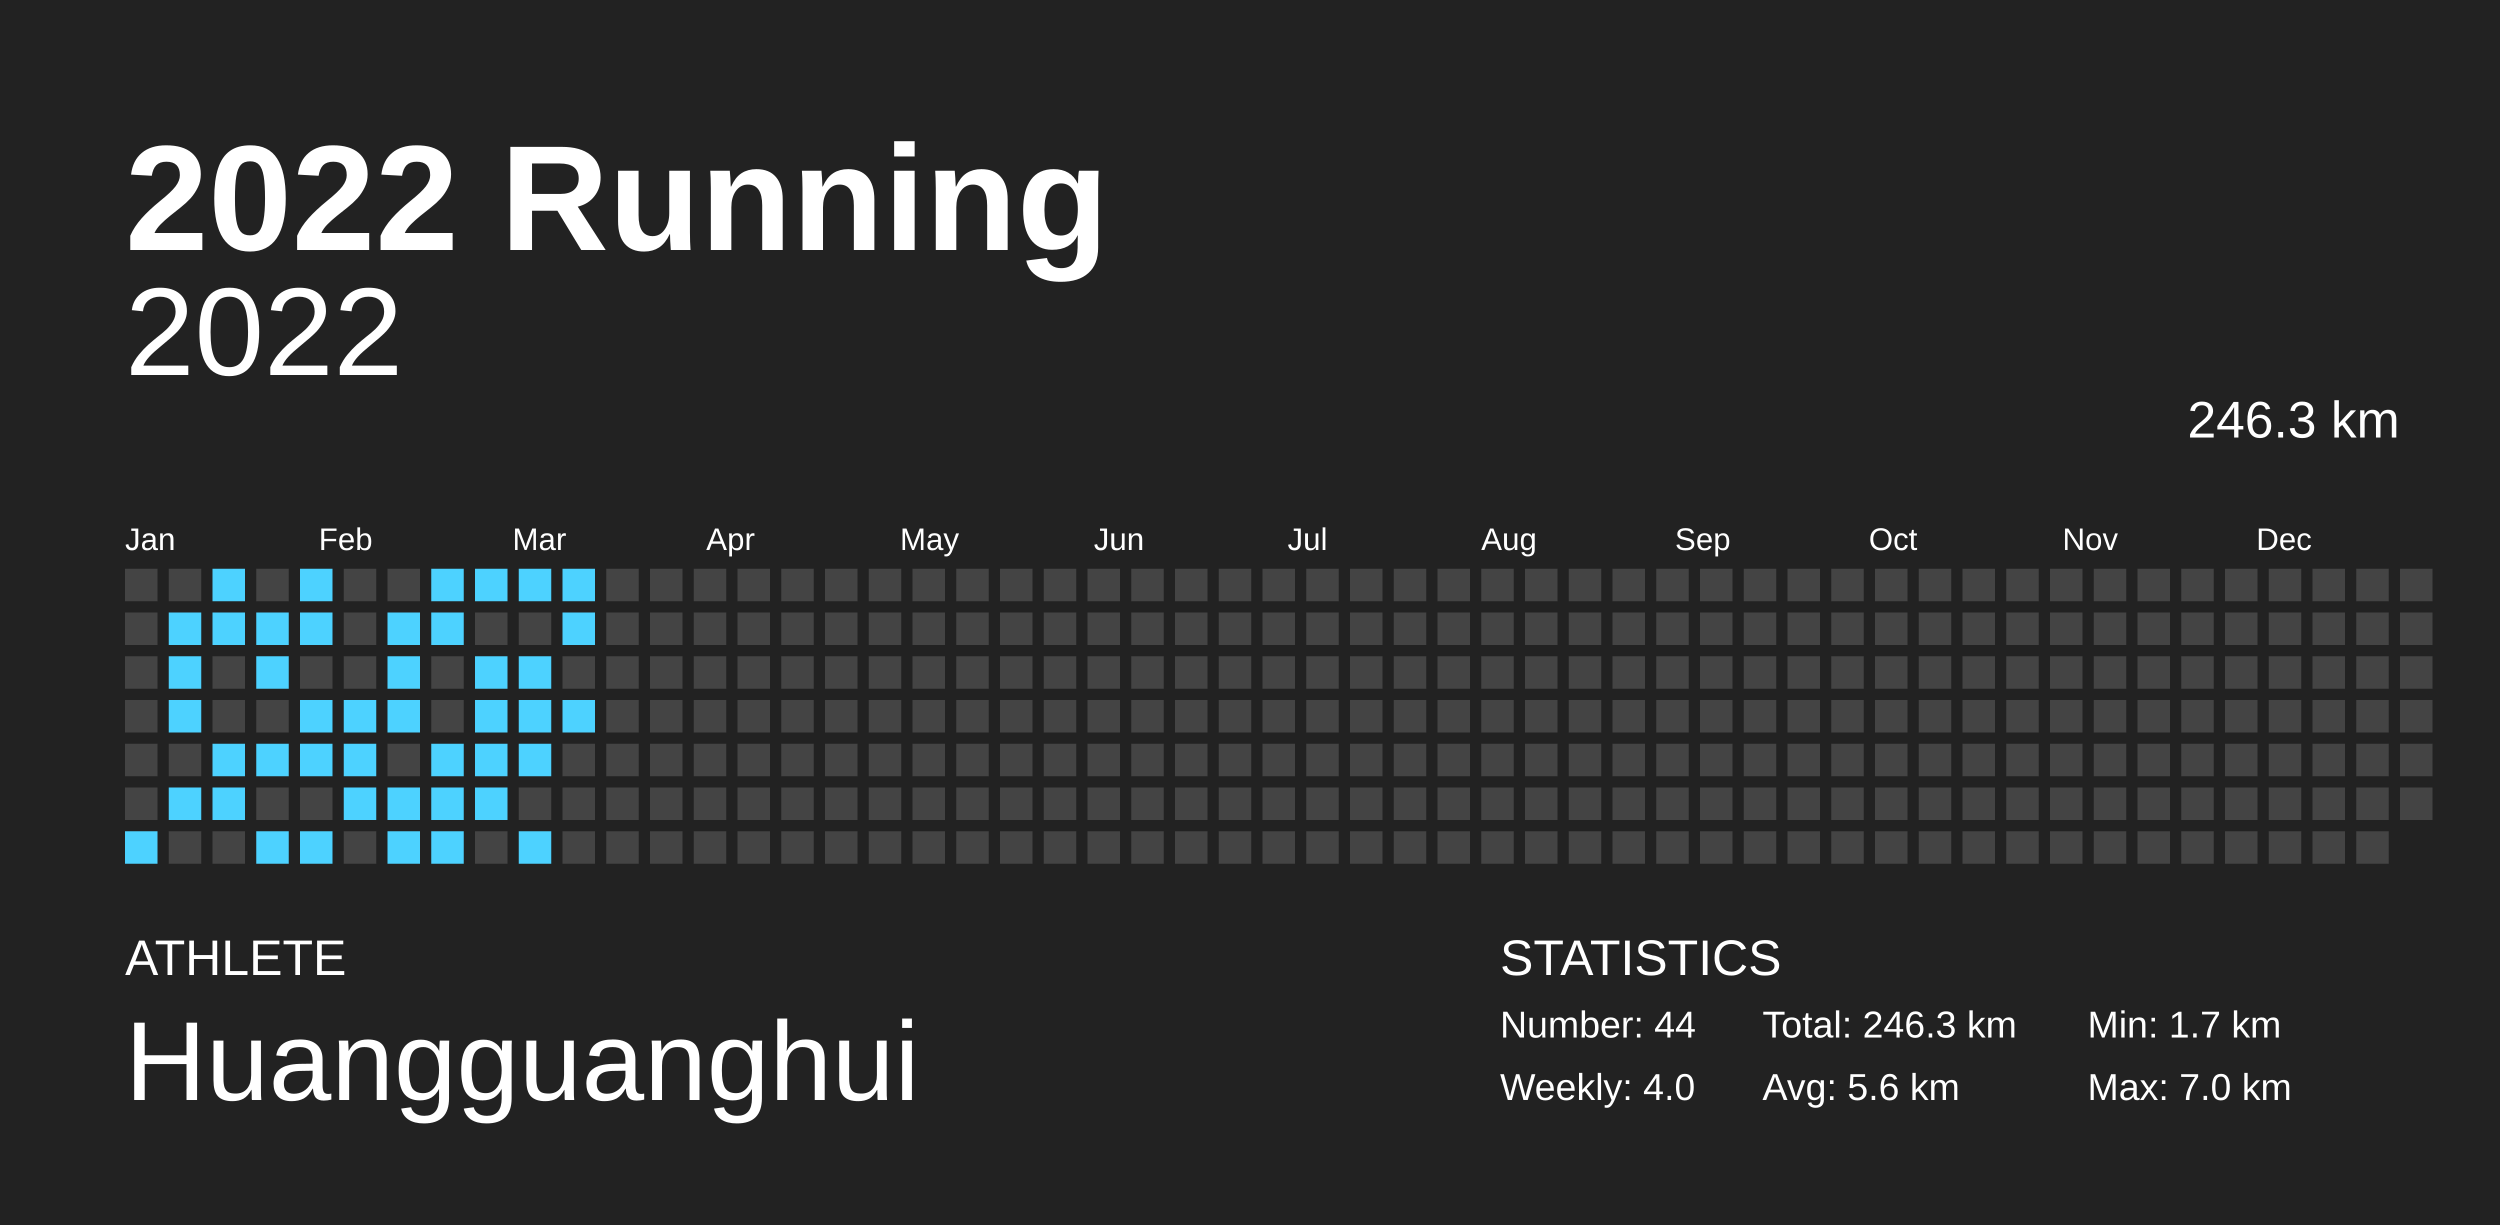
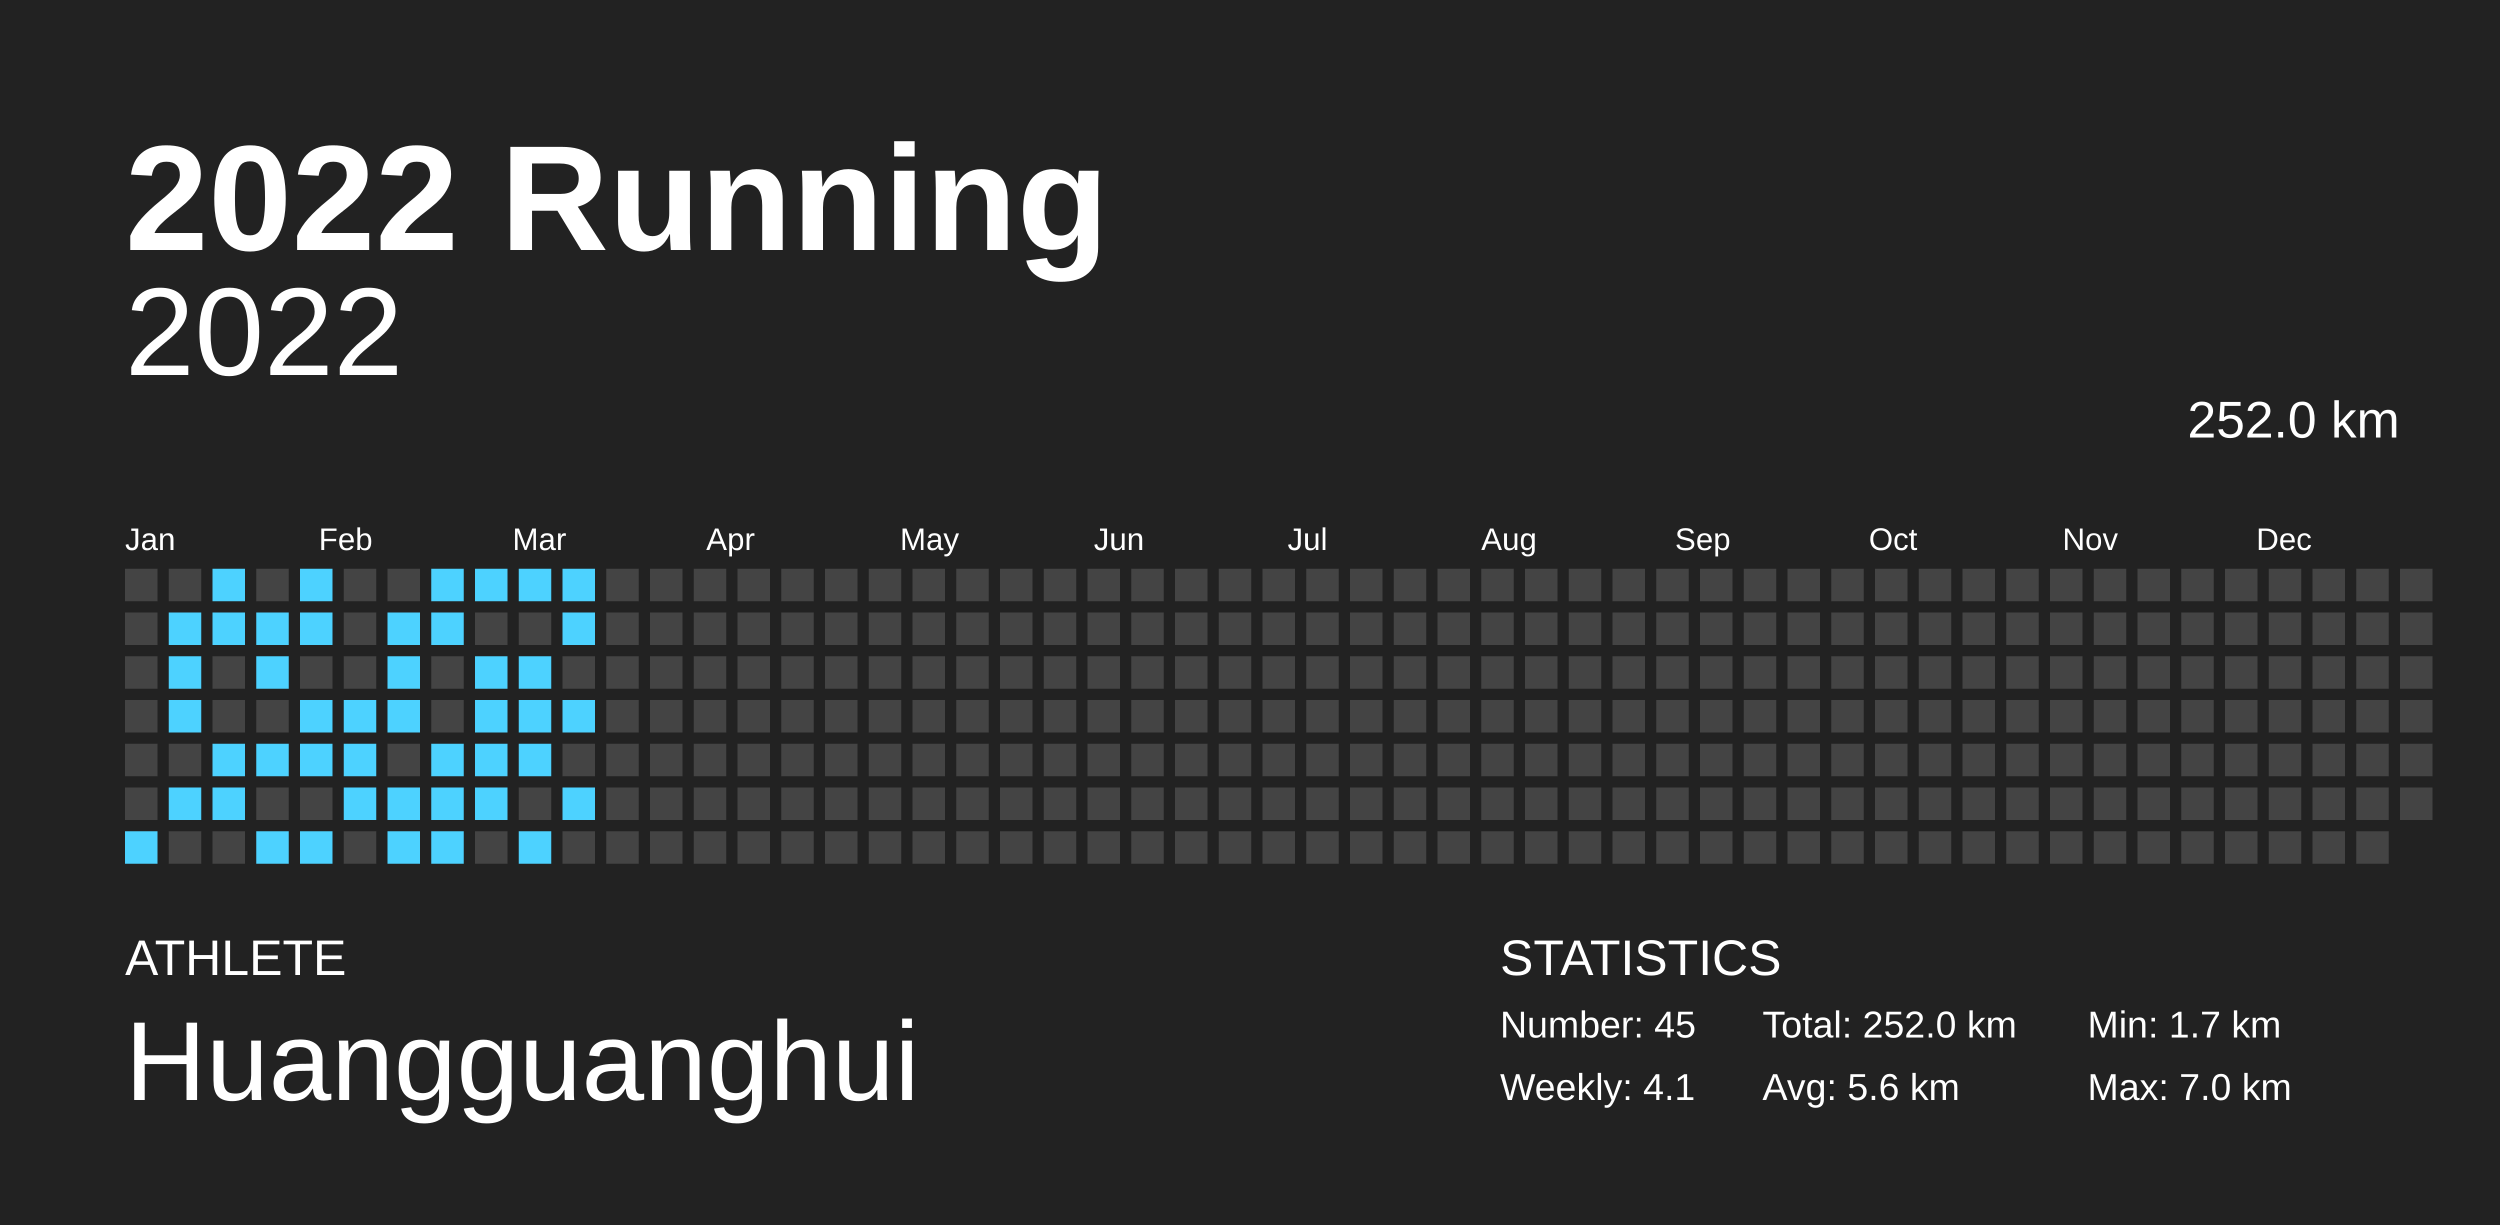
<svg xmlns="http://www.w3.org/2000/svg" baseProfile="full" height="98mm" version="1.1" viewBox="0,0,200,98" width="200mm">
  <defs />
  <rect fill="#222222" height="98" width="200" x="0" y="0" />
  <text fill="#FFFFFF" style="font-size:12px; font-family:Arial; font-weight:bold;" x="10" y="20">2022 Running</text>
  <text fill="#FFFFFF" style="font-size:4px; font-family:Arial" x="10" y="78">ATHLETE</text>
  <text fill="#FFFFFF" style="font-size:9px; font-family:Arial" x="10" y="88">Huangguanghui</text>
  <text fill="#FFFFFF" style="font-size:4px; font-family:Arial" x="120" y="78">STATISTICS</text>
-   <text fill="#FFFFFF" style="font-size:3px; font-family:Arial" x="120" y="83">Number: 44</text>
-   <text fill="#FFFFFF" style="font-size:3px; font-family:Arial" x="120" y="88">Weekly: 4.0</text>
-   <text fill="#FFFFFF" style="font-size:3px; font-family:Arial" x="141" y="83">Total: 246.3 km</text>
+   <text fill="#FFFFFF" style="font-size:3px; font-family:Arial" x="120" y="83">Number: 45</text>
+   <text fill="#FFFFFF" style="font-size:3px; font-family:Arial" x="120" y="88">Weekly: 4.1</text>
+   <text fill="#FFFFFF" style="font-size:3px; font-family:Arial" x="141" y="83">Total: 252.0 km</text>
  <text fill="#FFFFFF" style="font-size:3px; font-family:Arial" x="141" y="88">Avg: 5.6 km</text>
  <text fill="#FFFFFF" style="font-size:3px; font-family:Arial" x="167" y="83">Min: 1.7 km</text>
  <text fill="#FFFFFF" style="font-size:3px; font-family:Arial" x="167" y="88">Max: 7.0 km</text>
  <text alignment-baseline="hanging" fill="#FFFFFF" style="font-size:10.0px; font-family:Arial;" x="10" y="30">2022</text>
-   <text alignment-baseline="hanging" fill="#FFFFFF" style="font-size:4.125px; font-family:Arial;" x="175" y="35">246.3 km</text>
+   <text alignment-baseline="hanging" fill="#FFFFFF" style="font-size:4.125px; font-family:Arial;" x="175" y="35">252.0 km</text>
  <text fill="#FFFFFF" style="font-size:2.5px; font-family:Arial" x="10.0" y="44">Jan</text>
  <text fill="#FFFFFF" style="font-size:2.5px; font-family:Arial" x="25.5" y="44">Feb</text>
  <text fill="#FFFFFF" style="font-size:2.5px; font-family:Arial" x="41.0" y="44">Mar</text>
  <text fill="#FFFFFF" style="font-size:2.5px; font-family:Arial" x="56.5" y="44">Apr</text>
  <text fill="#FFFFFF" style="font-size:2.5px; font-family:Arial" x="72.0" y="44">May</text>
  <text fill="#FFFFFF" style="font-size:2.5px; font-family:Arial" x="87.5" y="44">Jun</text>
  <text fill="#FFFFFF" style="font-size:2.5px; font-family:Arial" x="103.0" y="44">Jul</text>
  <text fill="#FFFFFF" style="font-size:2.5px; font-family:Arial" x="118.5" y="44">Aug</text>
  <text fill="#FFFFFF" style="font-size:2.5px; font-family:Arial" x="134.0" y="44">Sep</text>
  <text fill="#FFFFFF" style="font-size:2.5px; font-family:Arial" x="149.5" y="44">Oct</text>
  <text fill="#FFFFFF" style="font-size:2.5px; font-family:Arial" x="165.0" y="44">Nov</text>
  <text fill="#FFFFFF" style="font-size:2.5px; font-family:Arial" x="180.5" y="44">Dec</text>
  <rect fill="#444444" height="2.6" width="2.6" x="10.0" y="45.5" />
  <rect fill="#444444" height="2.6" width="2.6" x="10.0" y="49.0" />
  <rect fill="#444444" height="2.6" width="2.6" x="10.0" y="52.5" />
  <rect fill="#444444" height="2.6" width="2.6" x="10.0" y="56.0" />
  <rect fill="#444444" height="2.6" width="2.6" x="10.0" y="59.5" />
  <rect fill="#444444" height="2.6" width="2.6" x="10.0" y="63.0" />
  <rect fill="#4dd2ff" height="2.6" width="2.6" x="10.0" y="66.5" />
  <rect fill="#444444" height="2.6" width="2.6" x="13.5" y="45.5" />
  <rect fill="#4dd2ff" height="2.6" width="2.6" x="13.5" y="49.0" />
  <rect fill="#4dd2ff" height="2.6" width="2.6" x="13.5" y="52.5" />
  <rect fill="#4dd2ff" height="2.6" width="2.6" x="13.5" y="56.0" />
  <rect fill="#444444" height="2.6" width="2.6" x="13.5" y="59.5" />
  <rect fill="#4dd2ff" height="2.6" width="2.6" x="13.5" y="63.0" />
  <rect fill="#444444" height="2.6" width="2.6" x="13.5" y="66.5" />
  <rect fill="#4dd2ff" height="2.6" width="2.6" x="17.0" y="45.5" />
  <rect fill="#4dd2ff" height="2.6" width="2.6" x="17.0" y="49.0" />
  <rect fill="#444444" height="2.6" width="2.6" x="17.0" y="52.5" />
  <rect fill="#444444" height="2.6" width="2.6" x="17.0" y="56.0" />
  <rect fill="#4dd2ff" height="2.6" width="2.6" x="17.0" y="59.5" />
  <rect fill="#4dd2ff" height="2.6" width="2.6" x="17.0" y="63.0" />
  <rect fill="#444444" height="2.6" width="2.6" x="17.0" y="66.5" />
  <rect fill="#444444" height="2.6" width="2.6" x="20.5" y="45.5" />
  <rect fill="#4dd2ff" height="2.6" width="2.6" x="20.5" y="49.0" />
  <rect fill="#4dd2ff" height="2.6" width="2.6" x="20.5" y="52.5" />
  <rect fill="#444444" height="2.6" width="2.6" x="20.5" y="56.0" />
  <rect fill="#4dd2ff" height="2.6" width="2.6" x="20.5" y="59.5" />
  <rect fill="#444444" height="2.6" width="2.6" x="20.5" y="63.0" />
  <rect fill="#4dd2ff" height="2.6" width="2.6" x="20.5" y="66.5" />
  <rect fill="#4dd2ff" height="2.6" width="2.6" x="24.0" y="45.5" />
  <rect fill="#4dd2ff" height="2.6" width="2.6" x="24.0" y="49.0" />
  <rect fill="#444444" height="2.6" width="2.6" x="24.0" y="52.5" />
  <rect fill="#4dd2ff" height="2.6" width="2.6" x="24.0" y="56.0" />
  <rect fill="#4dd2ff" height="2.6" width="2.6" x="24.0" y="59.5" />
  <rect fill="#444444" height="2.6" width="2.6" x="24.0" y="63.0" />
  <rect fill="#4dd2ff" height="2.6" width="2.6" x="24.0" y="66.5" />
  <rect fill="#444444" height="2.6" width="2.6" x="27.5" y="45.5" />
  <rect fill="#444444" height="2.6" width="2.6" x="27.5" y="49.0" />
  <rect fill="#444444" height="2.6" width="2.6" x="27.5" y="52.5" />
  <rect fill="#4dd2ff" height="2.6" width="2.6" x="27.5" y="56.0" />
  <rect fill="#4dd2ff" height="2.6" width="2.6" x="27.5" y="59.5" />
  <rect fill="#4dd2ff" height="2.6" width="2.6" x="27.5" y="63.0" />
  <rect fill="#444444" height="2.6" width="2.6" x="27.5" y="66.5" />
  <rect fill="#444444" height="2.6" width="2.6" x="31.0" y="45.5" />
  <rect fill="#4dd2ff" height="2.6" width="2.6" x="31.0" y="49.0" />
  <rect fill="#4dd2ff" height="2.6" width="2.6" x="31.0" y="52.5" />
  <rect fill="#4dd2ff" height="2.6" width="2.6" x="31.0" y="56.0" />
  <rect fill="#444444" height="2.6" width="2.6" x="31.0" y="59.5" />
  <rect fill="#4dd2ff" height="2.6" width="2.6" x="31.0" y="63.0" />
  <rect fill="#4dd2ff" height="2.6" width="2.6" x="31.0" y="66.5" />
  <rect fill="#4dd2ff" height="2.6" width="2.6" x="34.5" y="45.5" />
  <rect fill="#4dd2ff" height="2.6" width="2.6" x="34.5" y="49.0" />
  <rect fill="#444444" height="2.6" width="2.6" x="34.5" y="52.5" />
  <rect fill="#444444" height="2.6" width="2.6" x="34.5" y="56.0" />
  <rect fill="#4dd2ff" height="2.6" width="2.6" x="34.5" y="59.5" />
  <rect fill="#4dd2ff" height="2.6" width="2.6" x="34.5" y="63.0" />
  <rect fill="#4dd2ff" height="2.6" width="2.6" x="34.5" y="66.5" />
  <rect fill="#4dd2ff" height="2.6" width="2.6" x="38.0" y="45.5" />
  <rect fill="#444444" height="2.6" width="2.6" x="38.0" y="49.0" />
  <rect fill="#4dd2ff" height="2.6" width="2.6" x="38.0" y="52.5" />
  <rect fill="#4dd2ff" height="2.6" width="2.6" x="38.0" y="56.0" />
  <rect fill="#4dd2ff" height="2.6" width="2.6" x="38.0" y="59.5" />
  <rect fill="#4dd2ff" height="2.6" width="2.6" x="38.0" y="63.0" />
  <rect fill="#444444" height="2.6" width="2.6" x="38.0" y="66.5" />
  <rect fill="#4dd2ff" height="2.6" width="2.6" x="41.5" y="45.5" />
  <rect fill="#444444" height="2.6" width="2.6" x="41.5" y="49.0" />
  <rect fill="#4dd2ff" height="2.6" width="2.6" x="41.5" y="52.5" />
  <rect fill="#4dd2ff" height="2.6" width="2.6" x="41.5" y="56.0" />
  <rect fill="#4dd2ff" height="2.6" width="2.6" x="41.5" y="59.5" />
  <rect fill="#444444" height="2.6" width="2.6" x="41.5" y="63.0" />
  <rect fill="#4dd2ff" height="2.6" width="2.6" x="41.5" y="66.5" />
  <rect fill="#4dd2ff" height="2.6" width="2.6" x="45.0" y="45.5" />
  <rect fill="#4dd2ff" height="2.6" width="2.6" x="45.0" y="49.0" />
  <rect fill="#444444" height="2.6" width="2.6" x="45.0" y="52.5" />
  <rect fill="#4dd2ff" height="2.6" width="2.6" x="45.0" y="56.0" />
  <rect fill="#444444" height="2.6" width="2.6" x="45.0" y="59.5" />
-   <rect fill="#444444" height="2.6" width="2.6" x="45.0" y="63.0" />
+   <rect fill="#4dd2ff" height="2.6" width="2.6" x="45.0" y="63.0" />
  <rect fill="#444444" height="2.6" width="2.6" x="45.0" y="66.5" />
  <rect fill="#444444" height="2.6" width="2.6" x="48.5" y="45.5" />
  <rect fill="#444444" height="2.6" width="2.6" x="48.5" y="49.0" />
  <rect fill="#444444" height="2.6" width="2.6" x="48.5" y="52.5" />
  <rect fill="#444444" height="2.6" width="2.6" x="48.5" y="56.0" />
  <rect fill="#444444" height="2.6" width="2.6" x="48.5" y="59.5" />
  <rect fill="#444444" height="2.6" width="2.6" x="48.5" y="63.0" />
  <rect fill="#444444" height="2.6" width="2.6" x="48.5" y="66.5" />
  <rect fill="#444444" height="2.6" width="2.6" x="52.0" y="45.5" />
  <rect fill="#444444" height="2.6" width="2.6" x="52.0" y="49.0" />
  <rect fill="#444444" height="2.6" width="2.6" x="52.0" y="52.5" />
  <rect fill="#444444" height="2.6" width="2.6" x="52.0" y="56.0" />
  <rect fill="#444444" height="2.6" width="2.6" x="52.0" y="59.5" />
  <rect fill="#444444" height="2.6" width="2.6" x="52.0" y="63.0" />
  <rect fill="#444444" height="2.6" width="2.6" x="52.0" y="66.5" />
  <rect fill="#444444" height="2.6" width="2.6" x="55.5" y="45.5" />
  <rect fill="#444444" height="2.6" width="2.6" x="55.5" y="49.0" />
  <rect fill="#444444" height="2.6" width="2.6" x="55.5" y="52.5" />
  <rect fill="#444444" height="2.6" width="2.6" x="55.5" y="56.0" />
  <rect fill="#444444" height="2.6" width="2.6" x="55.5" y="59.5" />
  <rect fill="#444444" height="2.6" width="2.6" x="55.5" y="63.0" />
  <rect fill="#444444" height="2.6" width="2.6" x="55.5" y="66.5" />
  <rect fill="#444444" height="2.6" width="2.6" x="59.0" y="45.5" />
  <rect fill="#444444" height="2.6" width="2.6" x="59.0" y="49.0" />
  <rect fill="#444444" height="2.6" width="2.6" x="59.0" y="52.5" />
  <rect fill="#444444" height="2.6" width="2.6" x="59.0" y="56.0" />
  <rect fill="#444444" height="2.6" width="2.6" x="59.0" y="59.5" />
  <rect fill="#444444" height="2.6" width="2.6" x="59.0" y="63.0" />
  <rect fill="#444444" height="2.6" width="2.6" x="59.0" y="66.5" />
  <rect fill="#444444" height="2.6" width="2.6" x="62.5" y="45.5" />
  <rect fill="#444444" height="2.6" width="2.6" x="62.5" y="49.0" />
  <rect fill="#444444" height="2.6" width="2.6" x="62.5" y="52.5" />
  <rect fill="#444444" height="2.6" width="2.6" x="62.5" y="56.0" />
  <rect fill="#444444" height="2.6" width="2.6" x="62.5" y="59.5" />
  <rect fill="#444444" height="2.6" width="2.6" x="62.5" y="63.0" />
  <rect fill="#444444" height="2.6" width="2.6" x="62.5" y="66.5" />
  <rect fill="#444444" height="2.6" width="2.6" x="66.0" y="45.5" />
  <rect fill="#444444" height="2.6" width="2.6" x="66.0" y="49.0" />
  <rect fill="#444444" height="2.6" width="2.6" x="66.0" y="52.5" />
  <rect fill="#444444" height="2.6" width="2.6" x="66.0" y="56.0" />
  <rect fill="#444444" height="2.6" width="2.6" x="66.0" y="59.5" />
  <rect fill="#444444" height="2.6" width="2.6" x="66.0" y="63.0" />
  <rect fill="#444444" height="2.6" width="2.6" x="66.0" y="66.5" />
  <rect fill="#444444" height="2.6" width="2.6" x="69.5" y="45.5" />
  <rect fill="#444444" height="2.6" width="2.6" x="69.5" y="49.0" />
  <rect fill="#444444" height="2.6" width="2.6" x="69.5" y="52.5" />
  <rect fill="#444444" height="2.6" width="2.6" x="69.5" y="56.0" />
  <rect fill="#444444" height="2.6" width="2.6" x="69.5" y="59.5" />
  <rect fill="#444444" height="2.6" width="2.6" x="69.5" y="63.0" />
  <rect fill="#444444" height="2.6" width="2.6" x="69.5" y="66.5" />
  <rect fill="#444444" height="2.6" width="2.6" x="73.0" y="45.5" />
  <rect fill="#444444" height="2.6" width="2.6" x="73.0" y="49.0" />
  <rect fill="#444444" height="2.6" width="2.6" x="73.0" y="52.5" />
  <rect fill="#444444" height="2.6" width="2.6" x="73.0" y="56.0" />
  <rect fill="#444444" height="2.6" width="2.6" x="73.0" y="59.5" />
  <rect fill="#444444" height="2.6" width="2.6" x="73.0" y="63.0" />
  <rect fill="#444444" height="2.6" width="2.6" x="73.0" y="66.5" />
  <rect fill="#444444" height="2.6" width="2.6" x="76.5" y="45.5" />
  <rect fill="#444444" height="2.6" width="2.6" x="76.5" y="49.0" />
  <rect fill="#444444" height="2.6" width="2.6" x="76.5" y="52.5" />
  <rect fill="#444444" height="2.6" width="2.6" x="76.5" y="56.0" />
  <rect fill="#444444" height="2.6" width="2.6" x="76.5" y="59.5" />
  <rect fill="#444444" height="2.6" width="2.6" x="76.5" y="63.0" />
  <rect fill="#444444" height="2.6" width="2.6" x="76.5" y="66.5" />
  <rect fill="#444444" height="2.6" width="2.6" x="80.0" y="45.5" />
  <rect fill="#444444" height="2.6" width="2.6" x="80.0" y="49.0" />
  <rect fill="#444444" height="2.6" width="2.6" x="80.0" y="52.5" />
  <rect fill="#444444" height="2.6" width="2.6" x="80.0" y="56.0" />
  <rect fill="#444444" height="2.6" width="2.6" x="80.0" y="59.5" />
  <rect fill="#444444" height="2.6" width="2.6" x="80.0" y="63.0" />
  <rect fill="#444444" height="2.6" width="2.6" x="80.0" y="66.5" />
  <rect fill="#444444" height="2.6" width="2.6" x="83.5" y="45.5" />
  <rect fill="#444444" height="2.6" width="2.6" x="83.5" y="49.0" />
  <rect fill="#444444" height="2.6" width="2.6" x="83.5" y="52.5" />
  <rect fill="#444444" height="2.6" width="2.6" x="83.5" y="56.0" />
  <rect fill="#444444" height="2.6" width="2.6" x="83.5" y="59.5" />
  <rect fill="#444444" height="2.6" width="2.6" x="83.5" y="63.0" />
  <rect fill="#444444" height="2.6" width="2.6" x="83.5" y="66.5" />
  <rect fill="#444444" height="2.6" width="2.6" x="87.0" y="45.5" />
  <rect fill="#444444" height="2.6" width="2.6" x="87.0" y="49.0" />
  <rect fill="#444444" height="2.6" width="2.6" x="87.0" y="52.5" />
  <rect fill="#444444" height="2.6" width="2.6" x="87.0" y="56.0" />
  <rect fill="#444444" height="2.6" width="2.6" x="87.0" y="59.5" />
  <rect fill="#444444" height="2.6" width="2.6" x="87.0" y="63.0" />
  <rect fill="#444444" height="2.6" width="2.6" x="87.0" y="66.5" />
  <rect fill="#444444" height="2.6" width="2.6" x="90.5" y="45.5" />
  <rect fill="#444444" height="2.6" width="2.6" x="90.5" y="49.0" />
  <rect fill="#444444" height="2.6" width="2.6" x="90.5" y="52.5" />
  <rect fill="#444444" height="2.6" width="2.6" x="90.5" y="56.0" />
  <rect fill="#444444" height="2.6" width="2.6" x="90.5" y="59.5" />
  <rect fill="#444444" height="2.6" width="2.6" x="90.5" y="63.0" />
  <rect fill="#444444" height="2.6" width="2.6" x="90.5" y="66.5" />
  <rect fill="#444444" height="2.6" width="2.6" x="94.0" y="45.5" />
  <rect fill="#444444" height="2.6" width="2.6" x="94.0" y="49.0" />
  <rect fill="#444444" height="2.6" width="2.6" x="94.0" y="52.5" />
  <rect fill="#444444" height="2.6" width="2.6" x="94.0" y="56.0" />
  <rect fill="#444444" height="2.6" width="2.6" x="94.0" y="59.5" />
  <rect fill="#444444" height="2.6" width="2.6" x="94.0" y="63.0" />
  <rect fill="#444444" height="2.6" width="2.6" x="94.0" y="66.5" />
  <rect fill="#444444" height="2.6" width="2.6" x="97.5" y="45.5" />
  <rect fill="#444444" height="2.6" width="2.6" x="97.5" y="49.0" />
  <rect fill="#444444" height="2.6" width="2.6" x="97.5" y="52.5" />
  <rect fill="#444444" height="2.6" width="2.6" x="97.5" y="56.0" />
  <rect fill="#444444" height="2.6" width="2.6" x="97.5" y="59.5" />
  <rect fill="#444444" height="2.6" width="2.6" x="97.5" y="63.0" />
  <rect fill="#444444" height="2.6" width="2.6" x="97.5" y="66.5" />
  <rect fill="#444444" height="2.6" width="2.6" x="101.0" y="45.5" />
  <rect fill="#444444" height="2.6" width="2.6" x="101.0" y="49.0" />
  <rect fill="#444444" height="2.6" width="2.6" x="101.0" y="52.5" />
  <rect fill="#444444" height="2.6" width="2.6" x="101.0" y="56.0" />
  <rect fill="#444444" height="2.6" width="2.6" x="101.0" y="59.5" />
  <rect fill="#444444" height="2.6" width="2.6" x="101.0" y="63.0" />
  <rect fill="#444444" height="2.6" width="2.6" x="101.0" y="66.5" />
  <rect fill="#444444" height="2.6" width="2.6" x="104.5" y="45.5" />
  <rect fill="#444444" height="2.6" width="2.6" x="104.5" y="49.0" />
  <rect fill="#444444" height="2.6" width="2.6" x="104.5" y="52.5" />
  <rect fill="#444444" height="2.6" width="2.6" x="104.5" y="56.0" />
  <rect fill="#444444" height="2.6" width="2.6" x="104.5" y="59.5" />
  <rect fill="#444444" height="2.6" width="2.6" x="104.5" y="63.0" />
  <rect fill="#444444" height="2.6" width="2.6" x="104.5" y="66.5" />
  <rect fill="#444444" height="2.6" width="2.6" x="108.0" y="45.5" />
  <rect fill="#444444" height="2.6" width="2.6" x="108.0" y="49.0" />
  <rect fill="#444444" height="2.6" width="2.6" x="108.0" y="52.5" />
  <rect fill="#444444" height="2.6" width="2.6" x="108.0" y="56.0" />
  <rect fill="#444444" height="2.6" width="2.6" x="108.0" y="59.5" />
  <rect fill="#444444" height="2.6" width="2.6" x="108.0" y="63.0" />
  <rect fill="#444444" height="2.6" width="2.6" x="108.0" y="66.5" />
  <rect fill="#444444" height="2.6" width="2.6" x="111.5" y="45.5" />
  <rect fill="#444444" height="2.6" width="2.6" x="111.5" y="49.0" />
  <rect fill="#444444" height="2.6" width="2.6" x="111.5" y="52.5" />
  <rect fill="#444444" height="2.6" width="2.6" x="111.5" y="56.0" />
  <rect fill="#444444" height="2.6" width="2.6" x="111.5" y="59.5" />
  <rect fill="#444444" height="2.6" width="2.6" x="111.5" y="63.0" />
  <rect fill="#444444" height="2.6" width="2.6" x="111.5" y="66.5" />
  <rect fill="#444444" height="2.6" width="2.6" x="115.0" y="45.5" />
  <rect fill="#444444" height="2.6" width="2.6" x="115.0" y="49.0" />
  <rect fill="#444444" height="2.6" width="2.6" x="115.0" y="52.5" />
  <rect fill="#444444" height="2.6" width="2.6" x="115.0" y="56.0" />
  <rect fill="#444444" height="2.6" width="2.6" x="115.0" y="59.5" />
  <rect fill="#444444" height="2.6" width="2.6" x="115.0" y="63.0" />
  <rect fill="#444444" height="2.6" width="2.6" x="115.0" y="66.5" />
  <rect fill="#444444" height="2.6" width="2.6" x="118.5" y="45.5" />
  <rect fill="#444444" height="2.6" width="2.6" x="118.5" y="49.0" />
  <rect fill="#444444" height="2.6" width="2.6" x="118.5" y="52.5" />
  <rect fill="#444444" height="2.6" width="2.6" x="118.5" y="56.0" />
  <rect fill="#444444" height="2.6" width="2.6" x="118.5" y="59.5" />
  <rect fill="#444444" height="2.6" width="2.6" x="118.5" y="63.0" />
  <rect fill="#444444" height="2.6" width="2.6" x="118.5" y="66.5" />
  <rect fill="#444444" height="2.6" width="2.6" x="122.0" y="45.5" />
  <rect fill="#444444" height="2.6" width="2.6" x="122.0" y="49.0" />
  <rect fill="#444444" height="2.6" width="2.6" x="122.0" y="52.5" />
  <rect fill="#444444" height="2.6" width="2.6" x="122.0" y="56.0" />
  <rect fill="#444444" height="2.6" width="2.6" x="122.0" y="59.5" />
  <rect fill="#444444" height="2.6" width="2.6" x="122.0" y="63.0" />
  <rect fill="#444444" height="2.6" width="2.6" x="122.0" y="66.5" />
  <rect fill="#444444" height="2.6" width="2.6" x="125.5" y="45.5" />
  <rect fill="#444444" height="2.6" width="2.6" x="125.5" y="49.0" />
  <rect fill="#444444" height="2.6" width="2.6" x="125.5" y="52.5" />
  <rect fill="#444444" height="2.6" width="2.6" x="125.5" y="56.0" />
  <rect fill="#444444" height="2.6" width="2.6" x="125.5" y="59.5" />
  <rect fill="#444444" height="2.6" width="2.6" x="125.5" y="63.0" />
  <rect fill="#444444" height="2.6" width="2.6" x="125.5" y="66.5" />
  <rect fill="#444444" height="2.6" width="2.6" x="129.0" y="45.5" />
  <rect fill="#444444" height="2.6" width="2.6" x="129.0" y="49.0" />
  <rect fill="#444444" height="2.6" width="2.6" x="129.0" y="52.5" />
  <rect fill="#444444" height="2.6" width="2.6" x="129.0" y="56.0" />
  <rect fill="#444444" height="2.6" width="2.6" x="129.0" y="59.5" />
  <rect fill="#444444" height="2.6" width="2.6" x="129.0" y="63.0" />
  <rect fill="#444444" height="2.6" width="2.6" x="129.0" y="66.5" />
  <rect fill="#444444" height="2.6" width="2.6" x="132.5" y="45.5" />
  <rect fill="#444444" height="2.6" width="2.6" x="132.5" y="49.0" />
  <rect fill="#444444" height="2.6" width="2.6" x="132.5" y="52.5" />
  <rect fill="#444444" height="2.6" width="2.6" x="132.5" y="56.0" />
  <rect fill="#444444" height="2.6" width="2.6" x="132.5" y="59.5" />
  <rect fill="#444444" height="2.6" width="2.6" x="132.5" y="63.0" />
  <rect fill="#444444" height="2.6" width="2.6" x="132.5" y="66.5" />
  <rect fill="#444444" height="2.6" width="2.6" x="136.0" y="45.5" />
  <rect fill="#444444" height="2.6" width="2.6" x="136.0" y="49.0" />
  <rect fill="#444444" height="2.6" width="2.6" x="136.0" y="52.5" />
  <rect fill="#444444" height="2.6" width="2.6" x="136.0" y="56.0" />
  <rect fill="#444444" height="2.6" width="2.6" x="136.0" y="59.5" />
  <rect fill="#444444" height="2.6" width="2.6" x="136.0" y="63.0" />
  <rect fill="#444444" height="2.6" width="2.6" x="136.0" y="66.5" />
  <rect fill="#444444" height="2.6" width="2.6" x="139.5" y="45.5" />
  <rect fill="#444444" height="2.6" width="2.6" x="139.5" y="49.0" />
  <rect fill="#444444" height="2.6" width="2.6" x="139.5" y="52.5" />
  <rect fill="#444444" height="2.6" width="2.6" x="139.5" y="56.0" />
  <rect fill="#444444" height="2.6" width="2.6" x="139.5" y="59.5" />
  <rect fill="#444444" height="2.6" width="2.6" x="139.5" y="63.0" />
  <rect fill="#444444" height="2.6" width="2.6" x="139.5" y="66.5" />
  <rect fill="#444444" height="2.6" width="2.6" x="143.0" y="45.5" />
  <rect fill="#444444" height="2.6" width="2.6" x="143.0" y="49.0" />
  <rect fill="#444444" height="2.6" width="2.6" x="143.0" y="52.5" />
  <rect fill="#444444" height="2.6" width="2.6" x="143.0" y="56.0" />
  <rect fill="#444444" height="2.6" width="2.6" x="143.0" y="59.5" />
  <rect fill="#444444" height="2.6" width="2.6" x="143.0" y="63.0" />
  <rect fill="#444444" height="2.6" width="2.6" x="143.0" y="66.5" />
  <rect fill="#444444" height="2.6" width="2.6" x="146.5" y="45.5" />
  <rect fill="#444444" height="2.6" width="2.6" x="146.5" y="49.0" />
  <rect fill="#444444" height="2.6" width="2.6" x="146.5" y="52.5" />
  <rect fill="#444444" height="2.6" width="2.6" x="146.5" y="56.0" />
  <rect fill="#444444" height="2.6" width="2.6" x="146.5" y="59.5" />
  <rect fill="#444444" height="2.6" width="2.6" x="146.5" y="63.0" />
  <rect fill="#444444" height="2.6" width="2.6" x="146.5" y="66.5" />
  <rect fill="#444444" height="2.6" width="2.6" x="150.0" y="45.5" />
  <rect fill="#444444" height="2.6" width="2.6" x="150.0" y="49.0" />
  <rect fill="#444444" height="2.6" width="2.6" x="150.0" y="52.5" />
  <rect fill="#444444" height="2.6" width="2.6" x="150.0" y="56.0" />
  <rect fill="#444444" height="2.6" width="2.6" x="150.0" y="59.5" />
  <rect fill="#444444" height="2.6" width="2.6" x="150.0" y="63.0" />
  <rect fill="#444444" height="2.6" width="2.6" x="150.0" y="66.5" />
  <rect fill="#444444" height="2.6" width="2.6" x="153.5" y="45.5" />
  <rect fill="#444444" height="2.6" width="2.6" x="153.5" y="49.0" />
  <rect fill="#444444" height="2.6" width="2.6" x="153.5" y="52.5" />
  <rect fill="#444444" height="2.6" width="2.6" x="153.5" y="56.0" />
  <rect fill="#444444" height="2.6" width="2.6" x="153.5" y="59.5" />
  <rect fill="#444444" height="2.6" width="2.6" x="153.5" y="63.0" />
  <rect fill="#444444" height="2.6" width="2.6" x="153.5" y="66.5" />
  <rect fill="#444444" height="2.6" width="2.6" x="157.0" y="45.5" />
  <rect fill="#444444" height="2.6" width="2.6" x="157.0" y="49.0" />
  <rect fill="#444444" height="2.6" width="2.6" x="157.0" y="52.5" />
  <rect fill="#444444" height="2.6" width="2.6" x="157.0" y="56.0" />
  <rect fill="#444444" height="2.6" width="2.6" x="157.0" y="59.5" />
  <rect fill="#444444" height="2.6" width="2.6" x="157.0" y="63.0" />
  <rect fill="#444444" height="2.6" width="2.6" x="157.0" y="66.5" />
  <rect fill="#444444" height="2.6" width="2.6" x="160.5" y="45.5" />
  <rect fill="#444444" height="2.6" width="2.6" x="160.5" y="49.0" />
  <rect fill="#444444" height="2.6" width="2.6" x="160.5" y="52.5" />
  <rect fill="#444444" height="2.6" width="2.6" x="160.5" y="56.0" />
  <rect fill="#444444" height="2.6" width="2.6" x="160.5" y="59.5" />
  <rect fill="#444444" height="2.6" width="2.6" x="160.5" y="63.0" />
  <rect fill="#444444" height="2.6" width="2.6" x="160.5" y="66.5" />
  <rect fill="#444444" height="2.6" width="2.6" x="164.0" y="45.5" />
  <rect fill="#444444" height="2.6" width="2.6" x="164.0" y="49.0" />
  <rect fill="#444444" height="2.6" width="2.6" x="164.0" y="52.5" />
  <rect fill="#444444" height="2.6" width="2.6" x="164.0" y="56.0" />
  <rect fill="#444444" height="2.6" width="2.6" x="164.0" y="59.5" />
  <rect fill="#444444" height="2.6" width="2.6" x="164.0" y="63.0" />
  <rect fill="#444444" height="2.6" width="2.6" x="164.0" y="66.5" />
  <rect fill="#444444" height="2.6" width="2.6" x="167.5" y="45.5" />
  <rect fill="#444444" height="2.6" width="2.6" x="167.5" y="49.0" />
  <rect fill="#444444" height="2.6" width="2.6" x="167.5" y="52.5" />
  <rect fill="#444444" height="2.6" width="2.6" x="167.5" y="56.0" />
  <rect fill="#444444" height="2.6" width="2.6" x="167.5" y="59.5" />
  <rect fill="#444444" height="2.6" width="2.6" x="167.5" y="63.0" />
  <rect fill="#444444" height="2.6" width="2.6" x="167.5" y="66.5" />
  <rect fill="#444444" height="2.6" width="2.6" x="171.0" y="45.5" />
  <rect fill="#444444" height="2.6" width="2.6" x="171.0" y="49.0" />
  <rect fill="#444444" height="2.6" width="2.6" x="171.0" y="52.5" />
  <rect fill="#444444" height="2.6" width="2.6" x="171.0" y="56.0" />
  <rect fill="#444444" height="2.6" width="2.6" x="171.0" y="59.5" />
  <rect fill="#444444" height="2.6" width="2.6" x="171.0" y="63.0" />
  <rect fill="#444444" height="2.6" width="2.6" x="171.0" y="66.5" />
  <rect fill="#444444" height="2.6" width="2.6" x="174.5" y="45.5" />
  <rect fill="#444444" height="2.6" width="2.6" x="174.5" y="49.0" />
  <rect fill="#444444" height="2.6" width="2.6" x="174.5" y="52.5" />
  <rect fill="#444444" height="2.6" width="2.6" x="174.5" y="56.0" />
  <rect fill="#444444" height="2.6" width="2.6" x="174.5" y="59.5" />
  <rect fill="#444444" height="2.6" width="2.6" x="174.5" y="63.0" />
  <rect fill="#444444" height="2.6" width="2.6" x="174.5" y="66.5" />
  <rect fill="#444444" height="2.6" width="2.6" x="178.0" y="45.5" />
  <rect fill="#444444" height="2.6" width="2.6" x="178.0" y="49.0" />
  <rect fill="#444444" height="2.6" width="2.6" x="178.0" y="52.5" />
  <rect fill="#444444" height="2.6" width="2.6" x="178.0" y="56.0" />
  <rect fill="#444444" height="2.6" width="2.6" x="178.0" y="59.5" />
  <rect fill="#444444" height="2.6" width="2.6" x="178.0" y="63.0" />
  <rect fill="#444444" height="2.6" width="2.6" x="178.0" y="66.5" />
  <rect fill="#444444" height="2.6" width="2.6" x="181.5" y="45.5" />
  <rect fill="#444444" height="2.6" width="2.6" x="181.5" y="49.0" />
  <rect fill="#444444" height="2.6" width="2.6" x="181.5" y="52.5" />
  <rect fill="#444444" height="2.6" width="2.6" x="181.5" y="56.0" />
  <rect fill="#444444" height="2.6" width="2.6" x="181.5" y="59.5" />
  <rect fill="#444444" height="2.6" width="2.6" x="181.5" y="63.0" />
  <rect fill="#444444" height="2.6" width="2.6" x="181.5" y="66.5" />
  <rect fill="#444444" height="2.6" width="2.6" x="185.0" y="45.5" />
  <rect fill="#444444" height="2.6" width="2.6" x="185.0" y="49.0" />
  <rect fill="#444444" height="2.6" width="2.6" x="185.0" y="52.5" />
  <rect fill="#444444" height="2.6" width="2.6" x="185.0" y="56.0" />
  <rect fill="#444444" height="2.6" width="2.6" x="185.0" y="59.5" />
  <rect fill="#444444" height="2.6" width="2.6" x="185.0" y="63.0" />
  <rect fill="#444444" height="2.6" width="2.6" x="185.0" y="66.5" />
  <rect fill="#444444" height="2.6" width="2.6" x="188.5" y="45.5" />
  <rect fill="#444444" height="2.6" width="2.6" x="188.5" y="49.0" />
  <rect fill="#444444" height="2.6" width="2.6" x="188.5" y="52.5" />
  <rect fill="#444444" height="2.6" width="2.6" x="188.5" y="56.0" />
  <rect fill="#444444" height="2.6" width="2.6" x="188.5" y="59.5" />
  <rect fill="#444444" height="2.6" width="2.6" x="188.5" y="63.0" />
  <rect fill="#444444" height="2.6" width="2.6" x="188.5" y="66.5" />
  <rect fill="#444444" height="2.6" width="2.6" x="192.0" y="45.5" />
  <rect fill="#444444" height="2.6" width="2.6" x="192.0" y="49.0" />
  <rect fill="#444444" height="2.6" width="2.6" x="192.0" y="52.5" />
  <rect fill="#444444" height="2.6" width="2.6" x="192.0" y="56.0" />
  <rect fill="#444444" height="2.6" width="2.6" x="192.0" y="59.5" />
  <rect fill="#444444" height="2.6" width="2.6" x="192.0" y="63.0" />
</svg>
